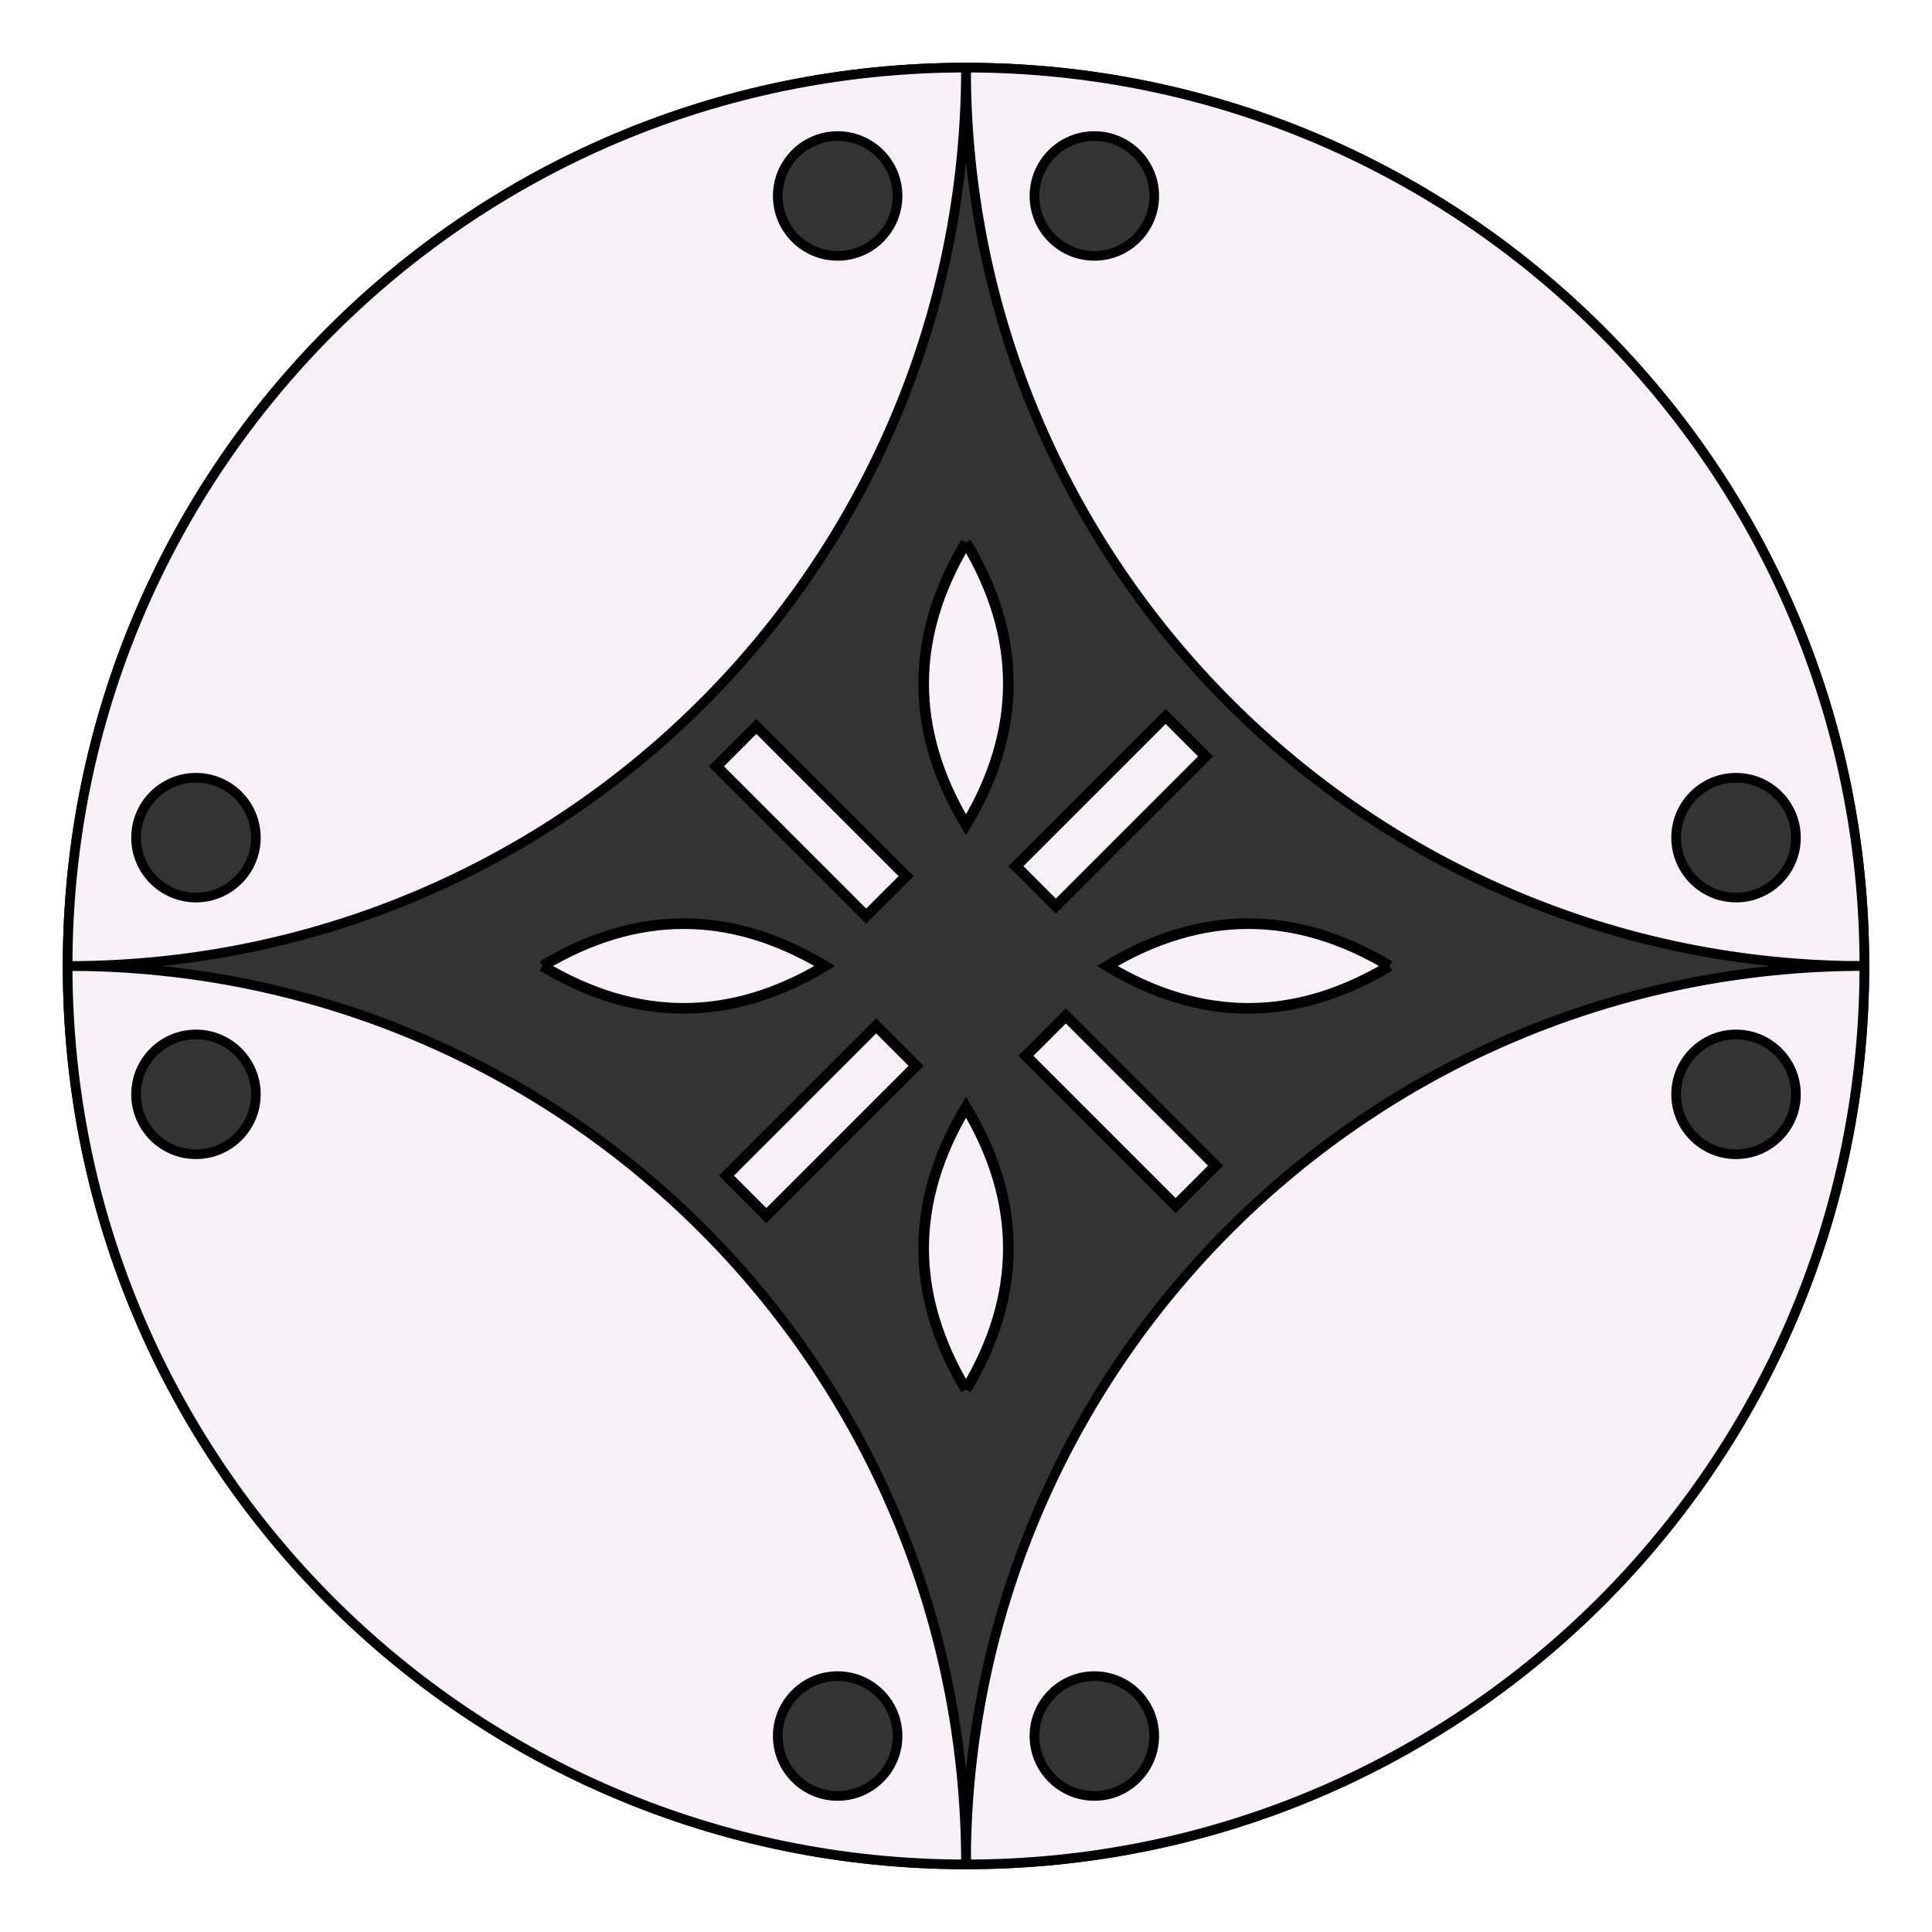
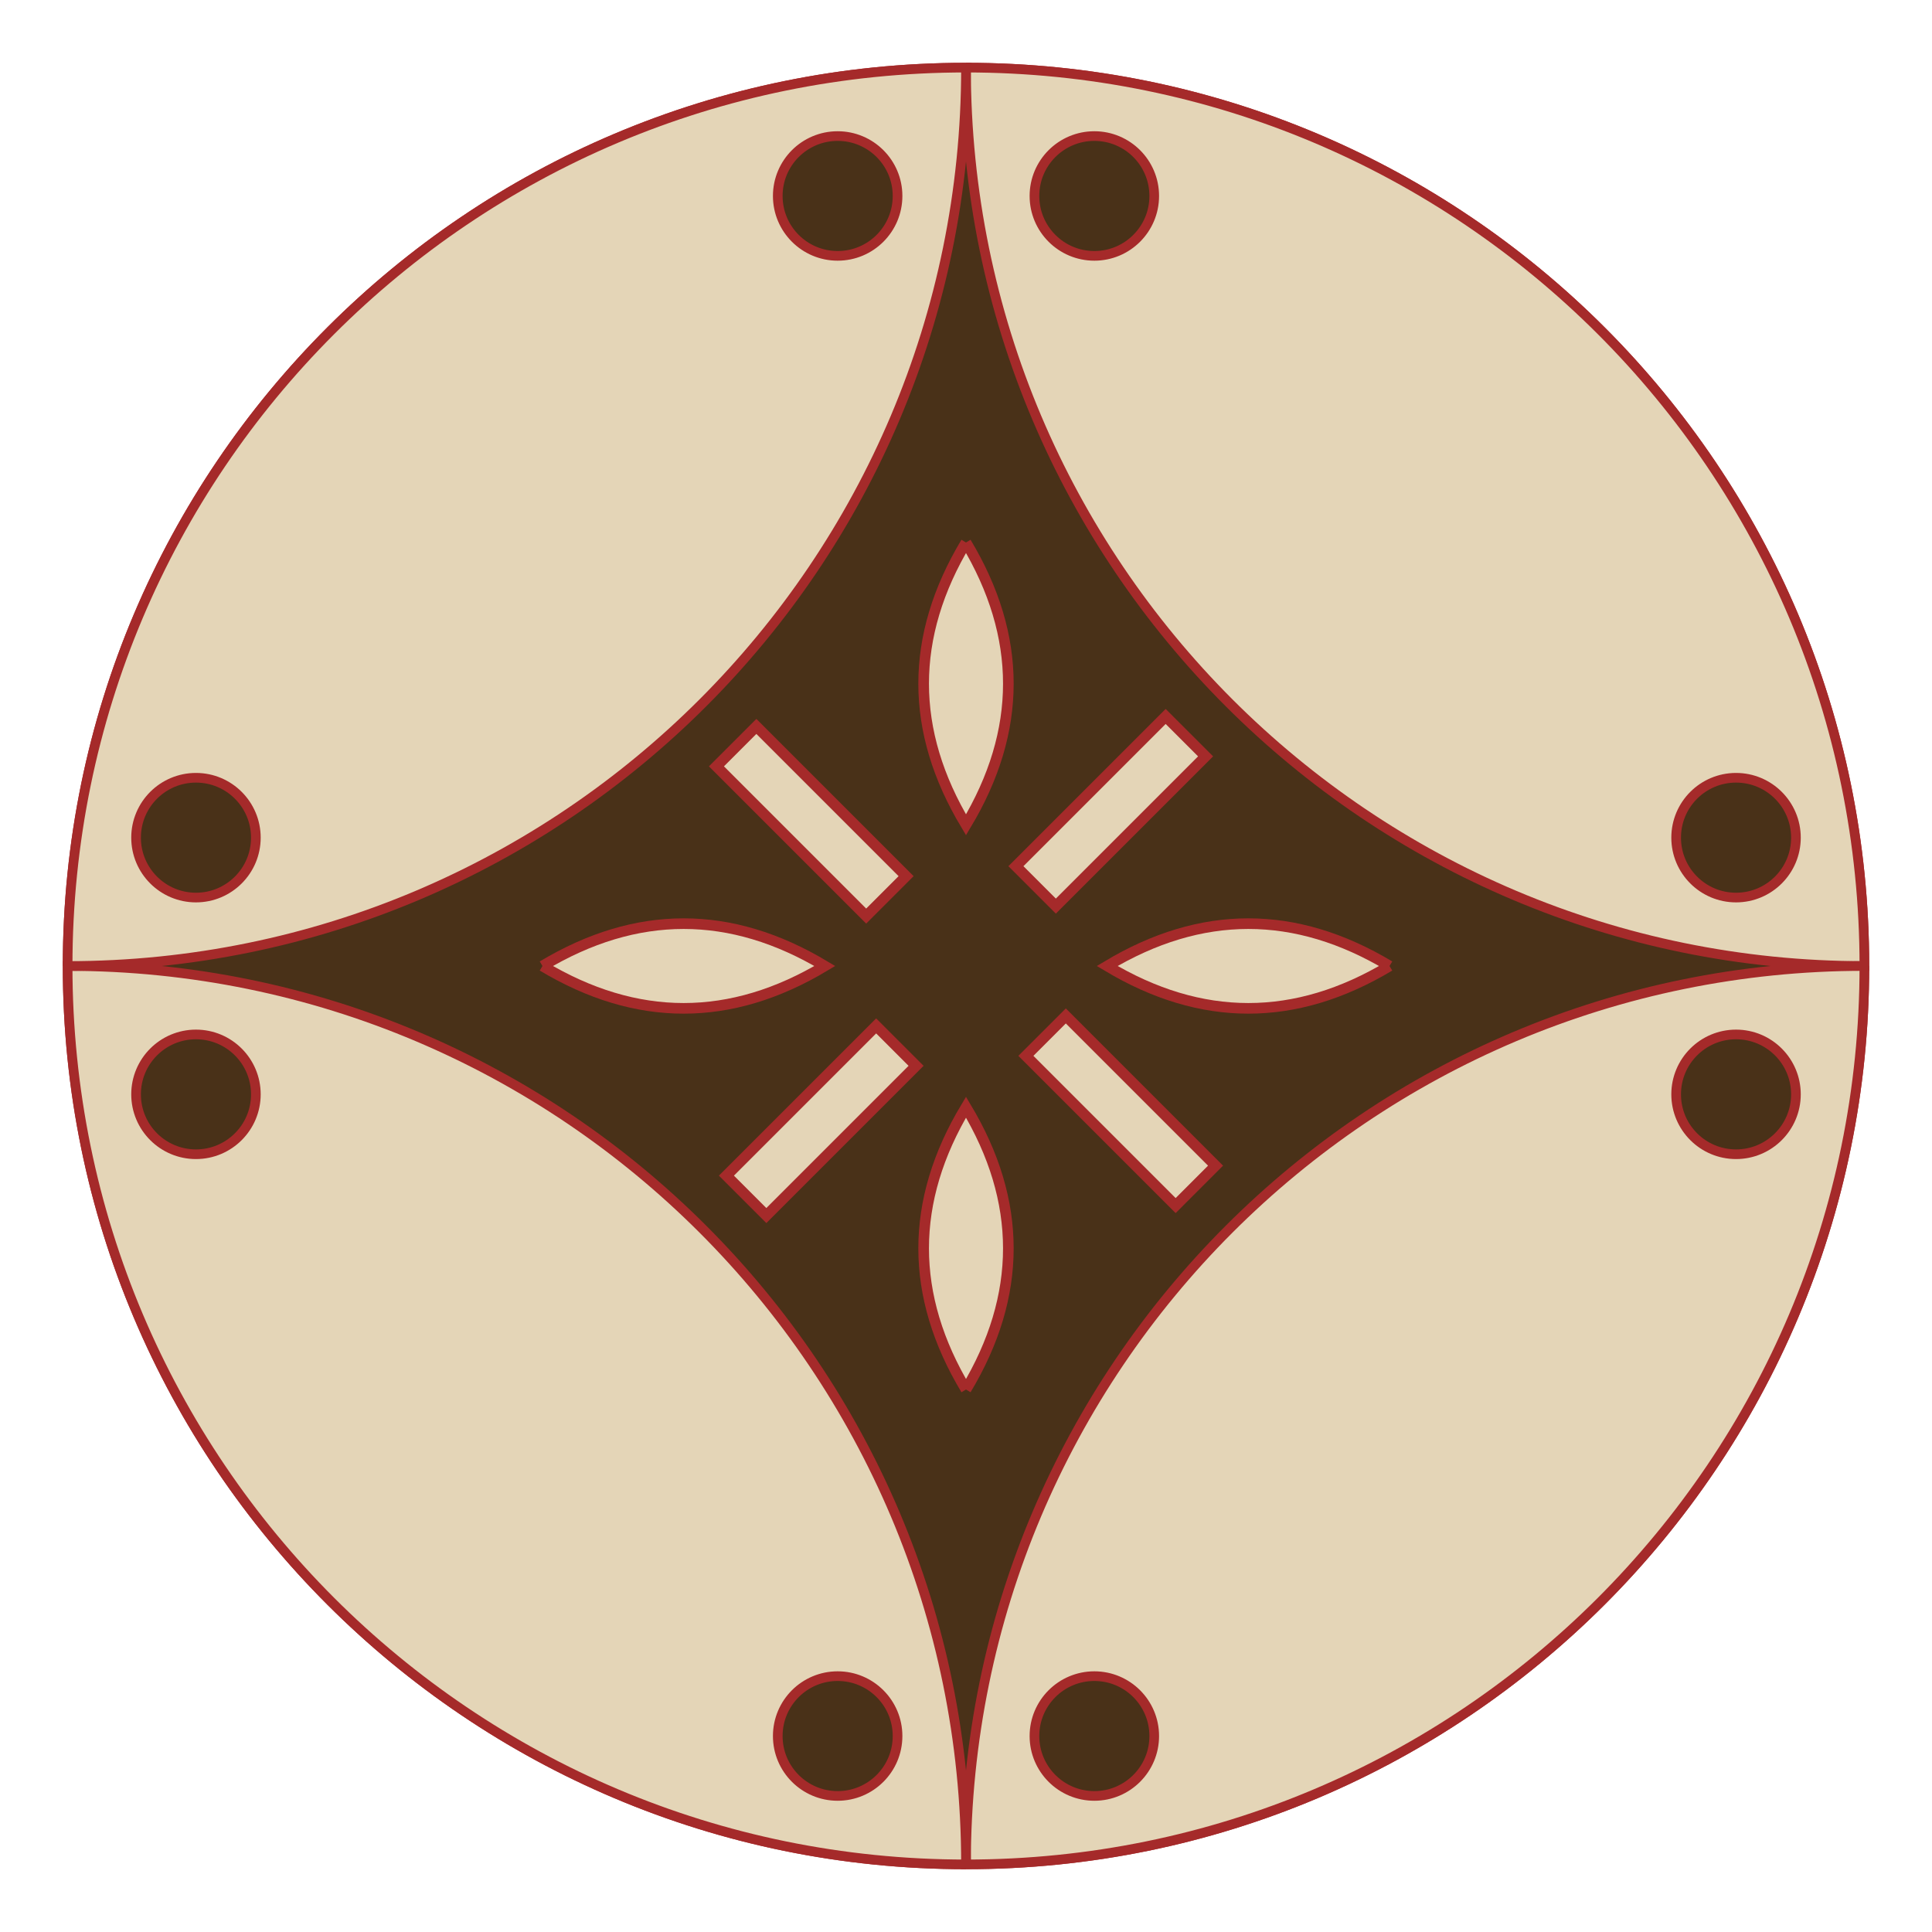
<svg xmlns="http://www.w3.org/2000/svg" width="200" height="200">
-   <g transform="translate(100, 100)" stroke="black">
-     <circle cx="0" cy="0" r="93" fill="#333" />
+   <g transform="translate(100, 100)" stroke="brown">
+     <circle cx="0" cy="0" r="93" fill="#493118" />
    <g>
-       <path d="M 0 -93 A93 93 0 0 1 93 0 A93 93 0 0 1 0 -93" transform="rotate(0)" fill="#F7F0F5" />
-       <path d="M 0 -93 A93 93 0 0 1 93 0 A93 93 0 0 1 0 -93" transform="rotate(90)" fill="#F7F0F5" />
-       <path d="M 0 -93 A93 93 0 0 1 93 0 A93 93 0 0 1 0 -93" transform="rotate(180)" fill="#F7F0F5" />
-       <path d="M 0 -93 A93 93 0 0 1 93 0 A93 93 0 0 1 0 -93" transform="rotate(270)" fill="#F7F0F5" />
+       <path d="M 0 -93 A93 93 0 0 1 93 0 A93 93 0 0 1 0 -93" transform="rotate(0)" fill="#e4d5b7" />
+       <path d="M 0 -93 A93 93 0 0 1 93 0 A93 93 0 0 1 0 -93" transform="rotate(90)" fill="#e4d5b7" />
+       <path d="M 0 -93 A93 93 0 0 1 93 0 A93 93 0 0 1 0 -93" transform="rotate(180)" fill="#e4d5b7" />
+       <path d="M 0 -93 A93 93 0 0 1 93 0 A93 93 0 0 1 0 -93" transform="rotate(270)" fill="#e4d5b7" />
    </g>
    <g>
-       <circle cx="-79.714" cy="-13.286" r="6.2" transform="rotate(0)" fill="#333" />
-       <circle cx="-13.286" cy="-79.714" r="6.2" transform="rotate(0)" fill="#333" />
-       <circle cx="-79.714" cy="-13.286" r="6.2" transform="rotate(90)" fill="#333" />
-       <circle cx="-13.286" cy="-79.714" r="6.2" transform="rotate(90)" fill="#333" />
-       <circle cx="-79.714" cy="-13.286" r="6.2" transform="rotate(180)" fill="#333" />
-       <circle cx="-13.286" cy="-79.714" r="6.2" transform="rotate(180)" fill="#333" />
-       <circle cx="-79.714" cy="-13.286" r="6.2" transform="rotate(270)" fill="#333" />
-       <circle cx="-13.286" cy="-79.714" r="6.2" transform="rotate(270)" fill="#333" />
+       <circle cx="-79.714" cy="-13.286" r="6.2" transform="rotate(0)" fill="#493118" />
+       <circle cx="-13.286" cy="-79.714" r="6.2" transform="rotate(0)" fill="#493118" />
+       <circle cx="-79.714" cy="-13.286" r="6.2" transform="rotate(90)" fill="#493118" />
+       <circle cx="-13.286" cy="-79.714" r="6.2" transform="rotate(90)" fill="#493118" />
+       <circle cx="-79.714" cy="-13.286" r="6.2" transform="rotate(180)" fill="#493118" />
+       <circle cx="-13.286" cy="-79.714" r="6.2" transform="rotate(180)" fill="#493118" />
+       <circle cx="-79.714" cy="-13.286" r="6.2" transform="rotate(270)" fill="#493118" />
+       <circle cx="-13.286" cy="-79.714" r="6.2" transform="rotate(270)" fill="#493118" />
    </g>
-     <g transform="rotate(45)" fill="#F7F0F5">
+     <g transform="rotate(45)" fill="#e4d5b7">
      <rect x="-29.893" y="-1.993" width="19.929" height="5.314" transform="rotate(0) scale(1.1 1.1)" />
      <rect x="-29.893" y="-1.993" width="19.929" height="5.314" transform="rotate(90) scale(1.1 1.1)" />
      <rect x="-29.893" y="-1.993" width="19.929" height="5.314" transform="rotate(180) scale(1.1 1.1)" />
      <rect x="-29.893" y="-1.993" width="19.929" height="5.314" transform="rotate(270) scale(1.1 1.1)" />
    </g>
-     <g fill="#F7F0F5">
+     <g fill="#e4d5b7">
      <path d="M -39.857 0 Q -26.571  -7.971  -13.286  0 Q -26.571  7.971  -39.857  0" transform="rotate(0) scale(1.1 1.1)" />
      <path d="M -39.857 0 Q -26.571  -7.971  -13.286  0 Q -26.571  7.971  -39.857  0" transform="rotate(90) scale(1.1 1.1)" />
      <path d="M -39.857 0 Q -26.571  -7.971  -13.286  0 Q -26.571  7.971  -39.857  0" transform="rotate(180) scale(1.1 1.1)" />
      <path d="M -39.857 0 Q -26.571  -7.971  -13.286  0 Q -26.571  7.971  -39.857  0" transform="rotate(270) scale(1.1 1.1)" />
    </g>
  </g>
</svg>
